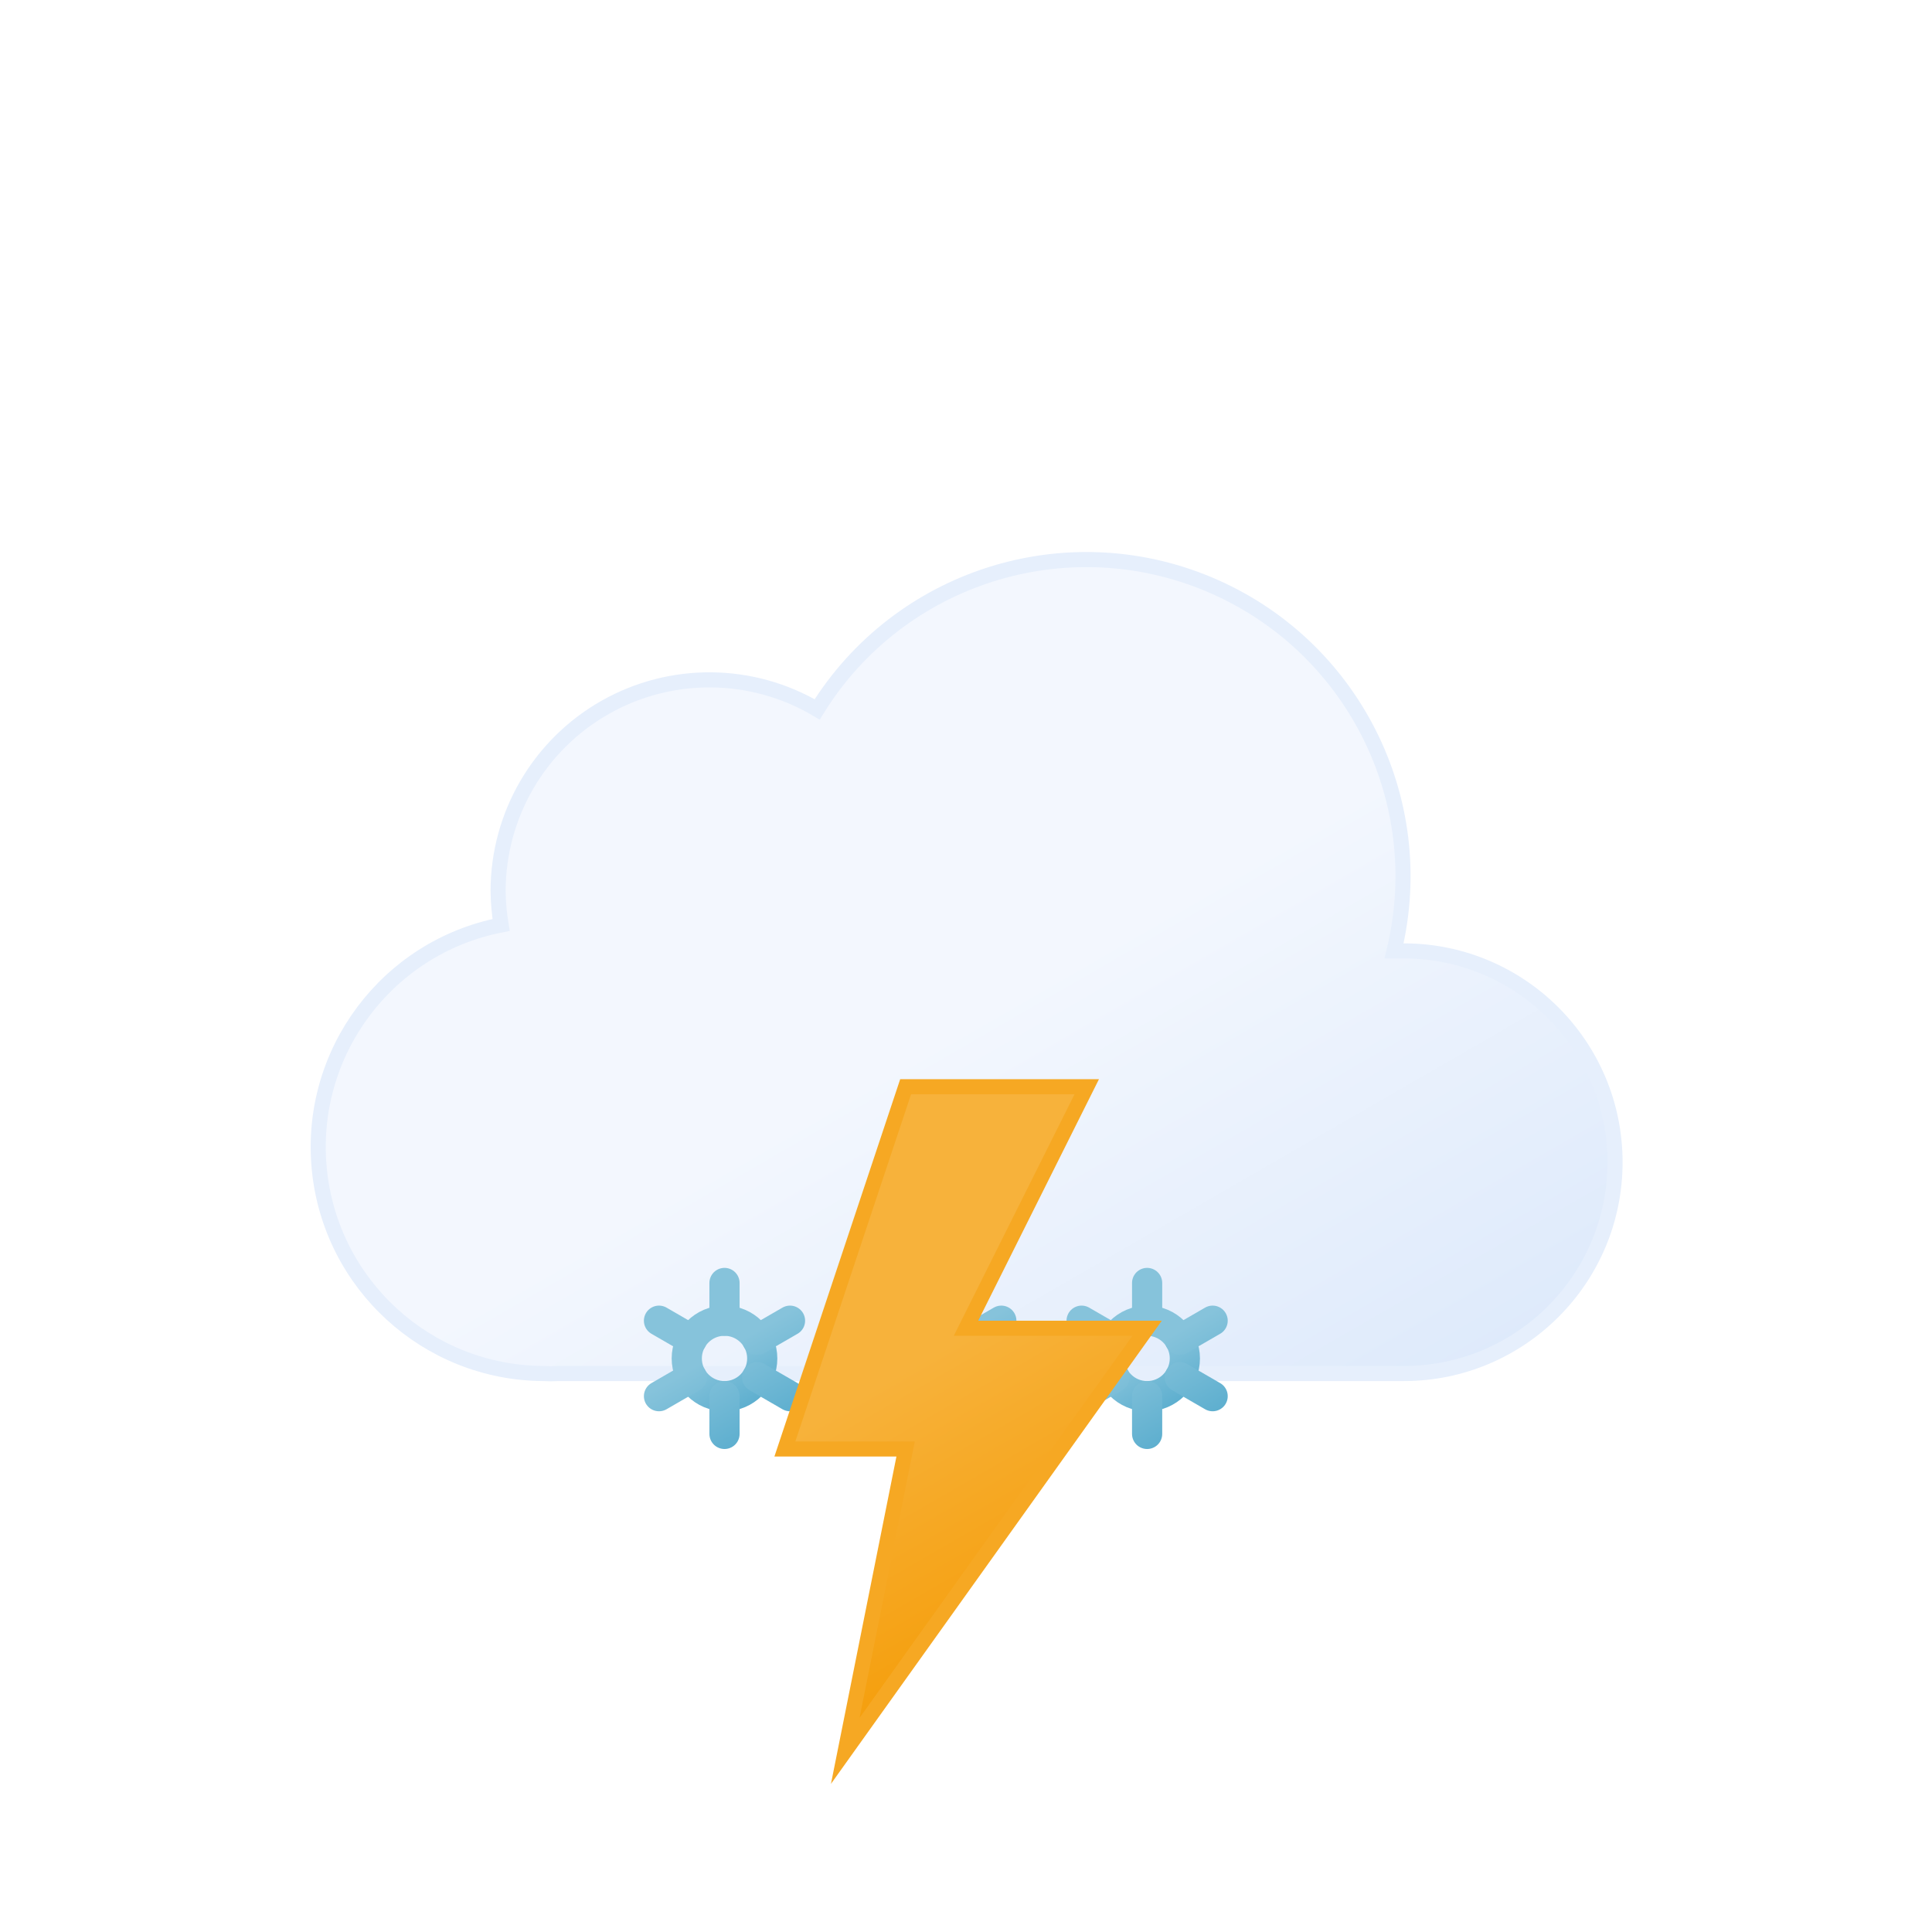
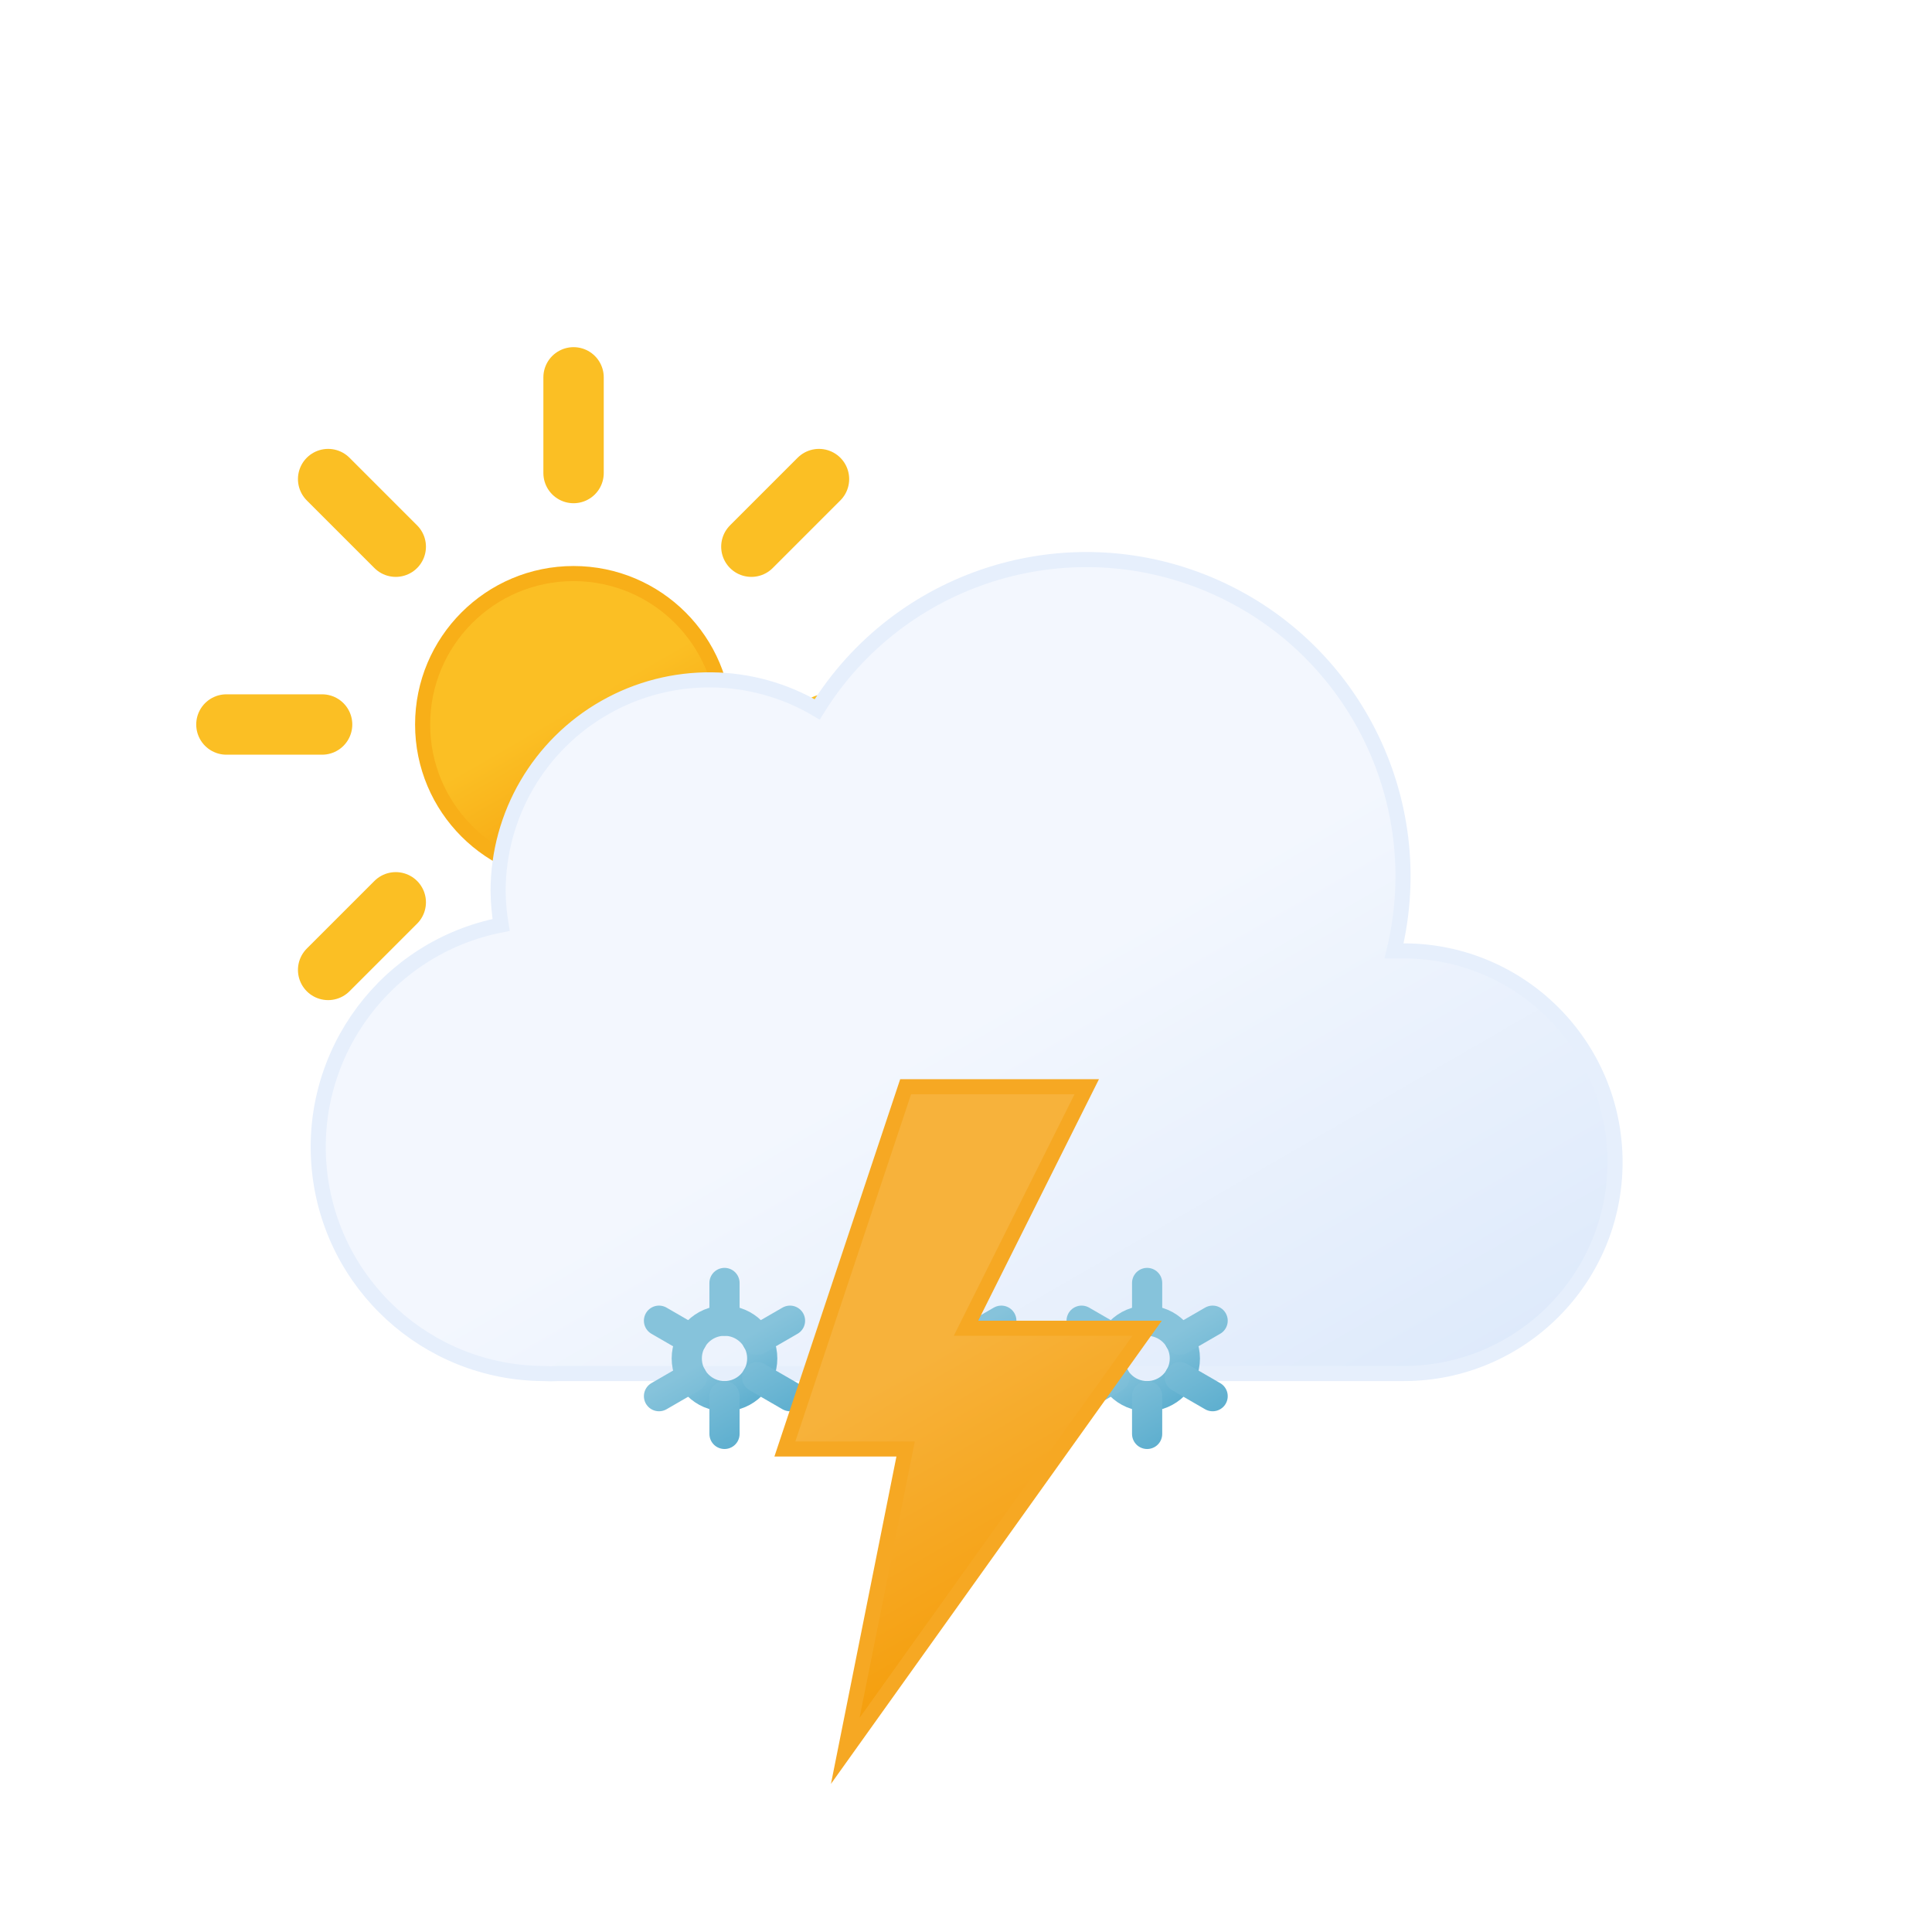
<svg xmlns="http://www.w3.org/2000/svg" xmlns:xlink="http://www.w3.org/1999/xlink" viewBox="0 0 64 64">
  <defs>
-     <linearGradient id="a" x1="22.56" y1="21.96" x2="39.2" y2="50.8" gradientUnits="userSpaceOnUse">
+     <linearGradient id="a" x1="16.5" y1="19.67" x2="21.5" y2="28.33" gradientUnits="userSpaceOnUse">
+       <stop offset="0" stop-color="#fbbf24" />
+       <stop offset="0.45" stop-color="#fbbf24" />
+       <stop offset="1" stop-color="#f59e0b" />
+     </linearGradient>
+     <linearGradient id="b" x1="22.56" y1="21.96" x2="39.2" y2="50.8" gradientUnits="userSpaceOnUse">
      <stop offset="0" stop-color="#f3f7fe" />
      <stop offset="0.45" stop-color="#f3f7fe" />
      <stop offset="1" stop-color="#deeafb" />
    </linearGradient>
-     <linearGradient id="b" x1="30.12" y1="43.48" x2="31.88" y2="46.52" gradientUnits="userSpaceOnUse">
+     <linearGradient id="c" x1="30.12" y1="43.48" x2="31.88" y2="46.52" gradientUnits="userSpaceOnUse">
      <stop offset="0" stop-color="#86c3db" />
      <stop offset="0.45" stop-color="#86c3db" />
      <stop offset="1" stop-color="#5eafcf" />
-       <animateTransform attributeName="gradientTransform" type="rotate" additive="sum" values="360 31 45; 0 31 45" dur="9s" repeatCount="indefinite" />
    </linearGradient>
-     <linearGradient id="c" x1="29.67" y1="42.69" x2="32.33" y2="47.31" xlink:href="#b" />
-     <linearGradient id="d" x1="23.12" y1="43.48" x2="24.88" y2="46.52" xlink:href="#b" />
-     <linearGradient id="e" x1="22.67" y1="42.69" x2="25.33" y2="47.31" xlink:href="#b" />
-     <linearGradient id="f" x1="37.12" y1="43.48" x2="38.88" y2="46.52" xlink:href="#b" />
-     <linearGradient id="g" x1="36.67" y1="42.69" x2="39.33" y2="47.31" xlink:href="#b" />
-     <linearGradient id="h" x1="26.74" y1="37.88" x2="35.76" y2="53.52" gradientUnits="userSpaceOnUse">
+     <linearGradient id="d" x1="29.67" y1="42.69" x2="32.33" y2="47.31" xlink:href="#c" />
+     <linearGradient id="e" x1="23.12" y1="43.48" x2="24.88" y2="46.52" xlink:href="#c" />
+     <linearGradient id="f" x1="22.67" y1="42.69" x2="25.33" y2="47.31" xlink:href="#c" />
+     <linearGradient id="g" x1="37.12" y1="43.48" x2="38.88" y2="46.52" xlink:href="#c" />
+     <linearGradient id="h" x1="36.67" y1="42.69" x2="39.33" y2="47.31" xlink:href="#c" />
+     <linearGradient id="i" x1="26.74" y1="37.88" x2="35.76" y2="53.52" gradientUnits="userSpaceOnUse">
      <stop offset="0" stop-color="#f7b23b" />
      <stop offset="0.45" stop-color="#f7b23b" />
      <stop offset="1" stop-color="#f59e0b" />
    </linearGradient>
  </defs>
-   <path d="M46.5,31.5l-.32,0a10.49,10.49,0,0,0-19.11-8,7,7,0,0,0-10.57,6,7.21,7.21,0,0,0,.1,1.14A7.5,7.5,0,0,0,18,45.5a4.19,4.19,0,0,0,.5,0v0h28a7,7,0,0,0,0-14Z" stroke="#e6effc" stroke-miterlimit="10" stroke-width="0.5" fill="url(#a)" />
+   <circle cx="19" cy="24" r="5" stroke="#f8af18" stroke-miterlimit="10" stroke-width="0.5" fill="url(#a)" />
+   <path d="M19,15.67V12.5m0,23V32.33m5.89-14.22,2.24-2.24M10.87,32.13l2.24-2.24m0-11.78-2.24-2.24M27.13,32.13l-2.24-2.24M7.5,24h3.17M30.5,24H27.33" fill="none" stroke="#fbbf24" stroke-linecap="round" stroke-miterlimit="10" stroke-width="2">
+     <animateTransform attributeName="transform" type="rotate" values="0 19 24; 360 19 24" dur="45s" repeatCount="indefinite" />
+   </path>
+   <path d="M46.5,31.5l-.32,0a10.49,10.49,0,0,0-19.11-8,7,7,0,0,0-10.57,6,7.21,7.21,0,0,0,.1,1.14A7.5,7.5,0,0,0,18,45.5a4.19,4.19,0,0,0,.5,0v0h28a7,7,0,0,0,0-14Z" stroke="#e6effc" stroke-miterlimit="10" stroke-width="0.5" fill="url(#b)" />
  <g>
-     <circle cx="31" cy="45" r="1.25" fill="none" stroke-miterlimit="10" stroke="url(#b)" />
-     <path d="M33.17,46.25l-1.09-.63m-2.16-1.24-1.09-.63M31,42.5v1.25m0,3.75V46.25m-1.08-.63-1.09.63m4.34-2.5-1.09.63" fill="none" stroke-linecap="round" stroke-miterlimit="10" stroke="url(#c)" />
+     <circle cx="31" cy="45" r="1.25" fill="none" stroke-miterlimit="10" stroke="url(#c)" />
+     <path d="M33.17,46.25l-1.09-.63m-2.16-1.24-1.09-.63M31,42.5v1.25m0,3.75V46.25m-1.08-.63-1.09.63m4.34-2.5-1.09.63" fill="none" stroke-linecap="round" stroke-miterlimit="10" stroke="url(#d)" />
    <animateTransform attributeName="transform" type="translate" additive="sum" values="-1 -6; 1 12" dur="4s" repeatCount="indefinite" />
    <animateTransform attributeName="transform" type="rotate" additive="sum" values="0 31 45; 360 31 45" dur="9s" repeatCount="indefinite" />
    <animate attributeName="opacity" values="0;1;1;1;0" dur="4s" repeatCount="indefinite" />
  </g>
  <g>
-     <circle cx="24" cy="45" r="1.25" fill="none" stroke-miterlimit="10" stroke="url(#d)" />
-     <path d="M26.17,46.25l-1.09-.63m-2.16-1.24-1.09-.63M24,42.5v1.25m0,3.75V46.25m-1.08-.63-1.09.63m4.34-2.5-1.09.63" fill="none" stroke-linecap="round" stroke-miterlimit="10" stroke="url(#e)" />
+     <circle cx="24" cy="45" r="1.25" fill="none" stroke-miterlimit="10" stroke="url(#e)" />
+     <path d="M26.17,46.25l-1.09-.63m-2.16-1.24-1.09-.63M24,42.5v1.25m0,3.75V46.25m-1.08-.63-1.09.63m4.34-2.5-1.09.63" fill="none" stroke-linecap="round" stroke-miterlimit="10" stroke="url(#f)" />
    <animateTransform attributeName="transform" type="translate" additive="sum" values="1 -6; -1 12" begin="-2s" dur="4s" repeatCount="indefinite" />
    <animateTransform attributeName="transform" type="rotate" additive="sum" values="0 24 45; 360 24 45" dur="9s" repeatCount="indefinite" />
    <animate attributeName="opacity" values="0;1;1;1;0" begin="-2s" dur="4s" repeatCount="indefinite" />
  </g>
  <g>
-     <circle cx="38" cy="45" r="1.25" fill="none" stroke-miterlimit="10" stroke="url(#f)" />
-     <path d="M40.17,46.25l-1.09-.63m-2.16-1.24-1.09-.63M38,42.5v1.25m0,3.75V46.25m-1.08-.63-1.09.63m4.34-2.5-1.09.63" fill="none" stroke-linecap="round" stroke-miterlimit="10" stroke="url(#g)" />
+     <circle cx="38" cy="45" r="1.25" fill="none" stroke-miterlimit="10" stroke="url(#g)" />
+     <path d="M40.17,46.25l-1.09-.63m-2.16-1.24-1.09-.63M38,42.5v1.25m0,3.75V46.25m-1.08-.63-1.09.63m4.34-2.5-1.09.63" fill="none" stroke-linecap="round" stroke-miterlimit="10" stroke="url(#h)" />
    <animateTransform attributeName="transform" type="translate" additive="sum" values="1 -6; -1 12" begin="-1s" dur="4s" repeatCount="indefinite" />
    <animateTransform attributeName="transform" type="rotate" additive="sum" values="0 38 45; 360 38 45" dur="9s" repeatCount="indefinite" />
    <animate attributeName="opacity" values="0;1;1;1;0" begin="-1s" dur="4s" repeatCount="indefinite" />
  </g>
-   <polygon points="30 36 26 48 30 48 28 58 38 44 32 44 36 36 30 36" stroke="#f6a823" stroke-miterlimit="10" stroke-width="0.5" fill="url(#h)">
+   <polygon points="30 36 26 48 30 48 28 58 38 44 32 44 36 36 30 36" stroke="#f6a823" stroke-miterlimit="10" stroke-width="0.5" fill="url(#i)">
    <animate attributeName="opacity" values="1; 1; 1; 1; 1; 1; 0.1; 1; 0.1; 1; 1; 0.1; 1; 0.1; 1" dur="2s" repeatCount="indefinite" />
  </polygon>
</svg>
